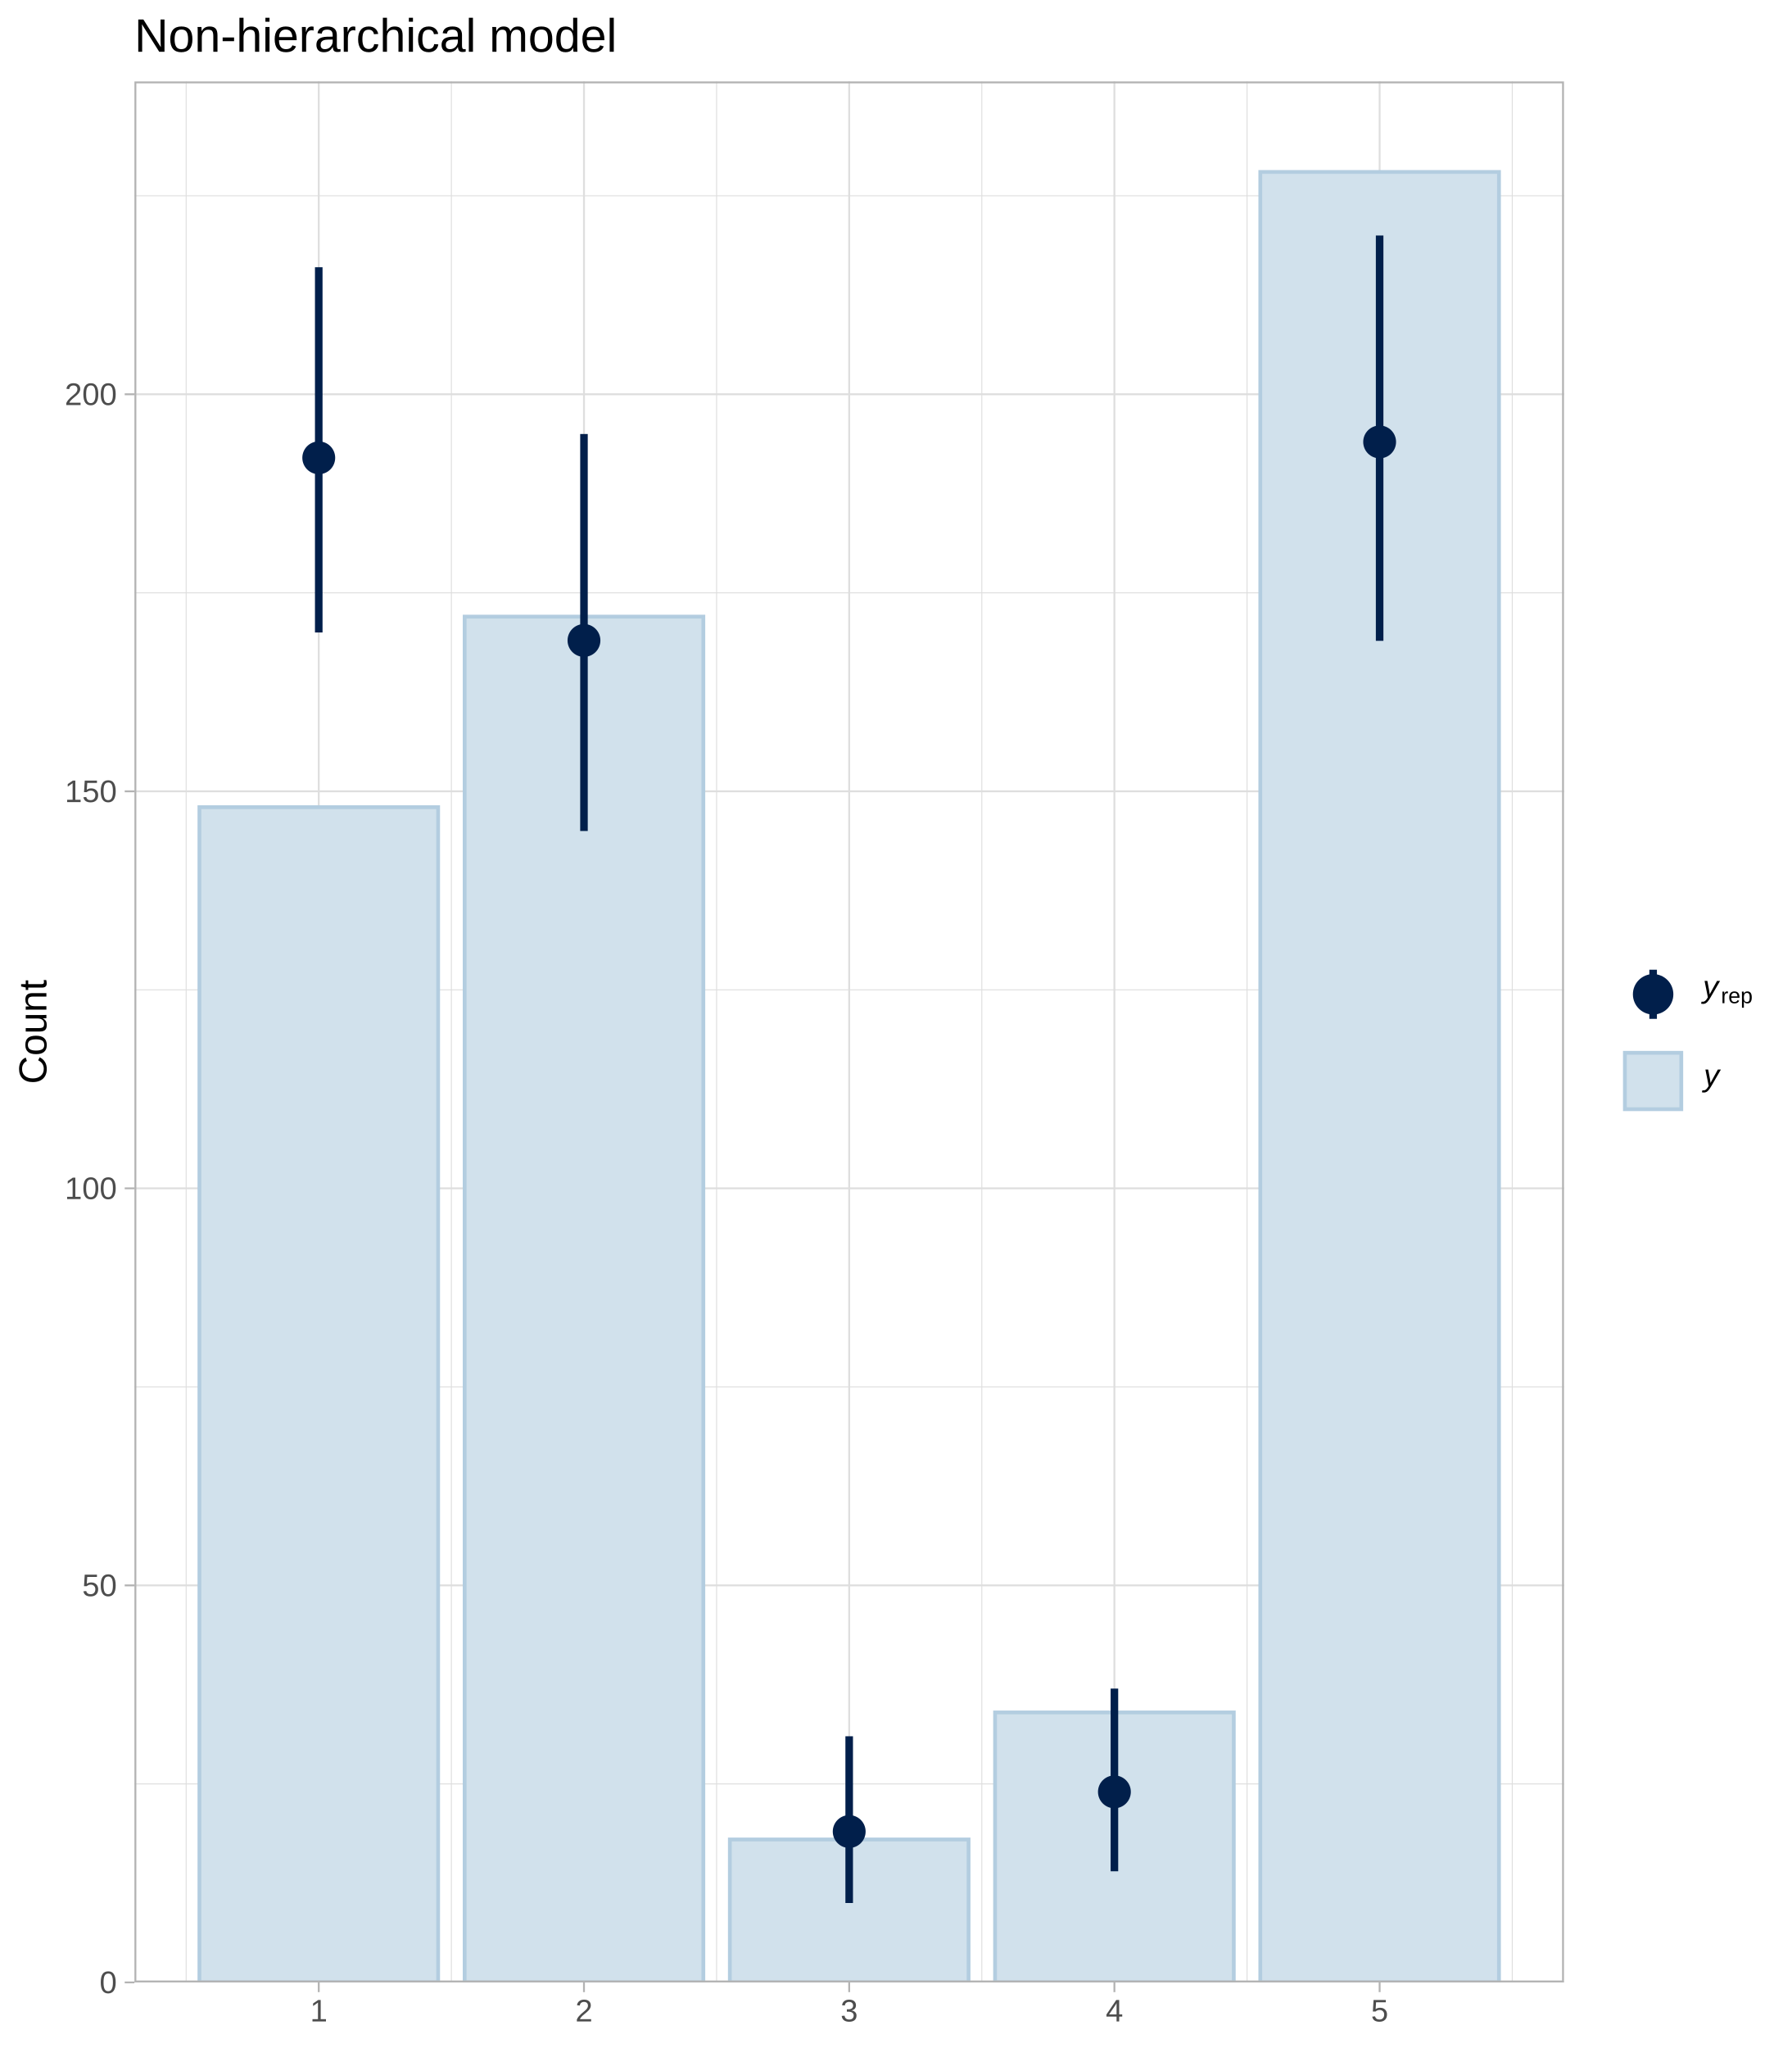
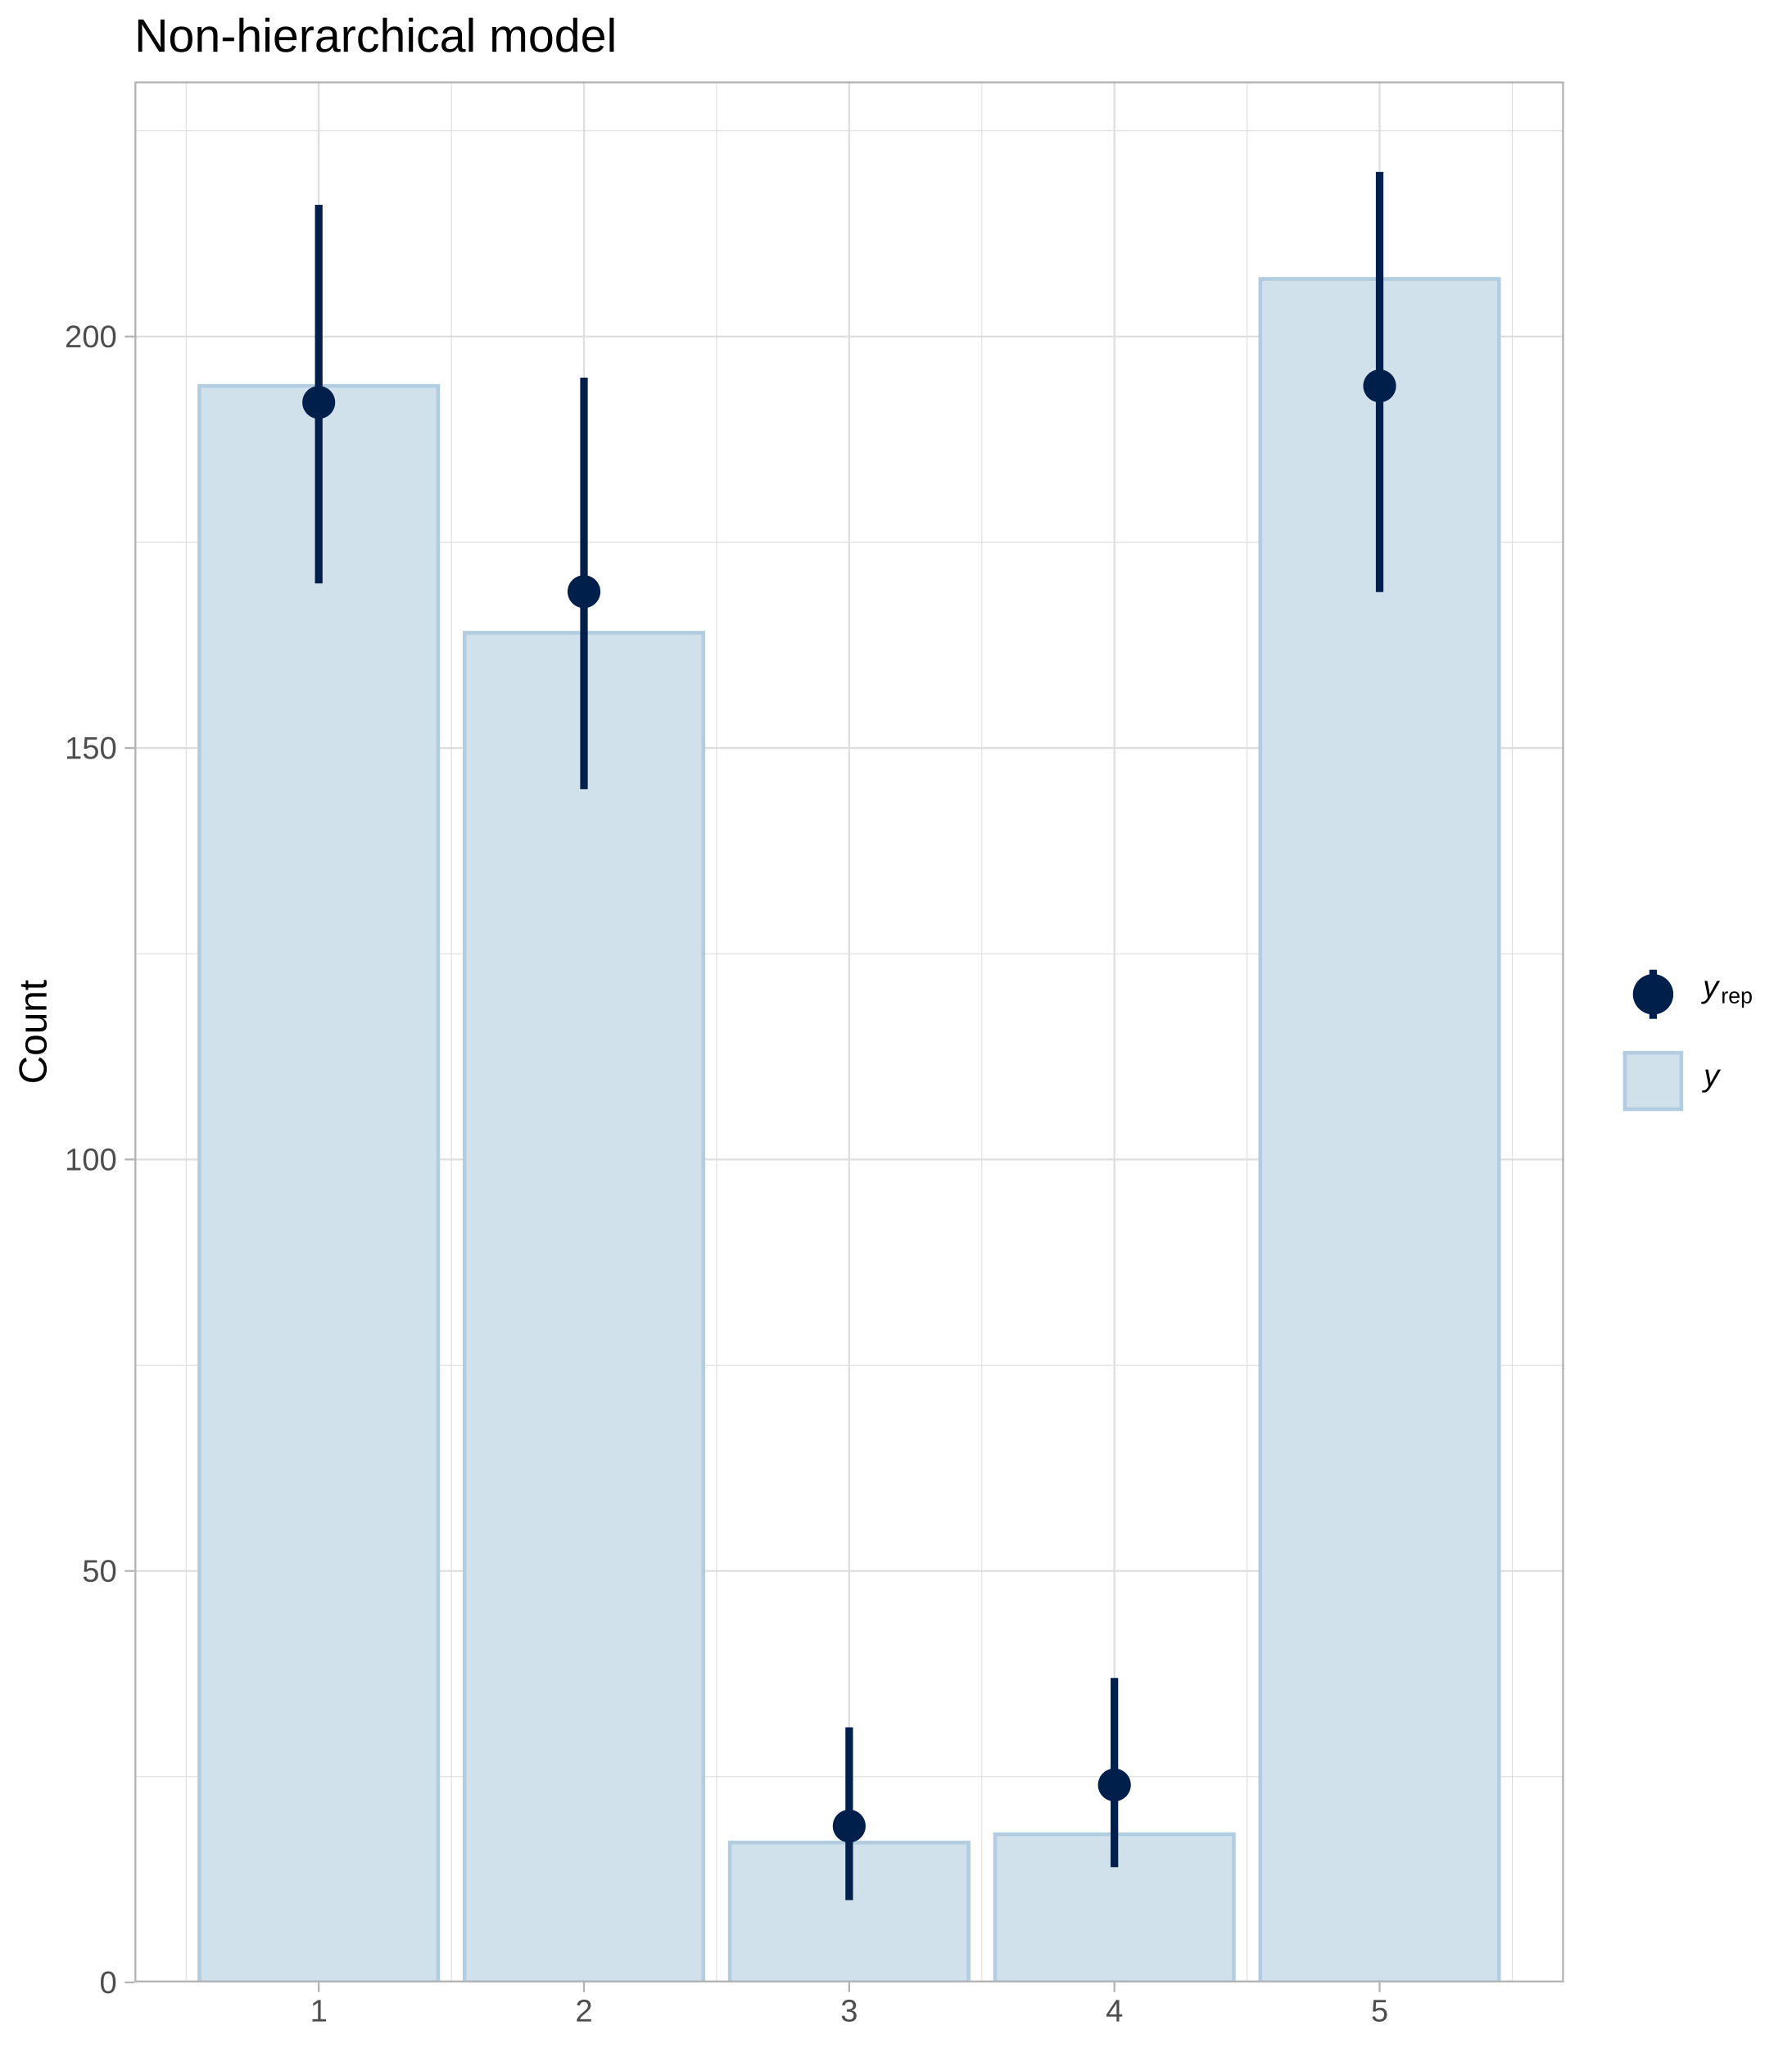
<svg xmlns="http://www.w3.org/2000/svg" viewBox="0 0 504.00 576.00">
  <defs>
    <style type="text/css">
    line, polyline, polygon, path, rect, circle {
      fill: none;
      stroke: #000000;
      stroke-linecap: round;
      stroke-linejoin: round;
      stroke-miterlimit: 10.00;
    }
  </style>
  </defs>
  <rect width="100%" height="100%" style="stroke: none; fill: #FFFFFF;" />
  <rect x="0.00" y="0.00" width="504.00" height="576.00" style="stroke-width: 1.07; stroke: #FFFFFF; fill: #FFFFFF;" />
  <defs>
    <clipPath id="cpMzcuODJ8NDM5Ljk3fDU1Ny41NXwyMi45MA==">
      <rect x="37.82" y="22.90" width="402.15" height="534.65" />
    </clipPath>
  </defs>
  <rect x="37.82" y="22.90" width="402.15" height="534.65" style="stroke-width: 1.07; stroke: none; fill: #FFFFFF;" clip-path="url(#cpMzcuODJ8NDM5Ljk3fDU1Ny41NXwyMi45MA==)" />
-   <polyline points="37.82,501.72 439.97,501.72 " style="stroke-width: 0.27; stroke: #DEDEDE; stroke-linecap: butt;" clip-path="url(#cpMzcuODJ8NDM5Ljk3fDU1Ny41NXwyMi45MA==)" />
-   <polyline points="37.82,390.06 439.97,390.06 " style="stroke-width: 0.27; stroke: #DEDEDE; stroke-linecap: butt;" clip-path="url(#cpMzcuODJ8NDM5Ljk3fDU1Ny41NXwyMi45MA==)" />
-   <polyline points="37.82,278.39 439.97,278.39 " style="stroke-width: 0.27; stroke: #DEDEDE; stroke-linecap: butt;" clip-path="url(#cpMzcuODJ8NDM5Ljk3fDU1Ny41NXwyMi45MA==)" />
-   <polyline points="37.82,166.73 439.97,166.73 " style="stroke-width: 0.27; stroke: #DEDEDE; stroke-linecap: butt;" clip-path="url(#cpMzcuODJ8NDM5Ljk3fDU1Ny41NXwyMi45MA==)" />
-   <polyline points="37.82,55.06 439.97,55.06 " style="stroke-width: 0.27; stroke: #DEDEDE; stroke-linecap: butt;" clip-path="url(#cpMzcuODJ8NDM5Ljk3fDU1Ny41NXwyMi45MA==)" />
+   <polyline points="37.82,499.69 439.97,499.69 " style="stroke-width: 0.27; stroke: #DEDEDE; stroke-linecap: butt;" clip-path="url(#cpMzcuODJ8NDM5Ljk3fDU1Ny41NXwyMi45MA==)" />
+   <polyline points="37.82,383.97 439.97,383.97 " style="stroke-width: 0.27; stroke: #DEDEDE; stroke-linecap: butt;" clip-path="url(#cpMzcuODJ8NDM5Ljk3fDU1Ny41NXwyMi45MA==)" />
+   <polyline points="37.82,268.24 439.97,268.24 " style="stroke-width: 0.27; stroke: #DEDEDE; stroke-linecap: butt;" clip-path="url(#cpMzcuODJ8NDM5Ljk3fDU1Ny41NXwyMi45MA==)" />
+   <polyline points="37.82,152.51 439.97,152.51 " style="stroke-width: 0.27; stroke: #DEDEDE; stroke-linecap: butt;" clip-path="url(#cpMzcuODJ8NDM5Ljk3fDU1Ny41NXwyMi45MA==)" />
+   <polyline points="37.82,36.79 439.97,36.79 " style="stroke-width: 0.27; stroke: #DEDEDE; stroke-linecap: butt;" clip-path="url(#cpMzcuODJ8NDM5Ljk3fDU1Ny41NXwyMi45MA==)" />
  <polyline points="52.37,557.55 52.37,22.90 " style="stroke-width: 0.27; stroke: #DEDEDE; stroke-linecap: butt;" clip-path="url(#cpMzcuODJ8NDM5Ljk3fDU1Ny41NXwyMi45MA==)" />
  <polyline points="126.98,557.55 126.98,22.90 " style="stroke-width: 0.27; stroke: #DEDEDE; stroke-linecap: butt;" clip-path="url(#cpMzcuODJ8NDM5Ljk3fDU1Ny41NXwyMi45MA==)" />
  <polyline points="201.59,557.55 201.59,22.90 " style="stroke-width: 0.27; stroke: #DEDEDE; stroke-linecap: butt;" clip-path="url(#cpMzcuODJ8NDM5Ljk3fDU1Ny41NXwyMi45MA==)" />
  <polyline points="276.20,557.55 276.20,22.90 " style="stroke-width: 0.27; stroke: #DEDEDE; stroke-linecap: butt;" clip-path="url(#cpMzcuODJ8NDM5Ljk3fDU1Ny41NXwyMi45MA==)" />
  <polyline points="350.81,557.55 350.81,22.90 " style="stroke-width: 0.27; stroke: #DEDEDE; stroke-linecap: butt;" clip-path="url(#cpMzcuODJ8NDM5Ljk3fDU1Ny41NXwyMi45MA==)" />
  <polyline points="425.42,557.55 425.42,22.90 " style="stroke-width: 0.27; stroke: #DEDEDE; stroke-linecap: butt;" clip-path="url(#cpMzcuODJ8NDM5Ljk3fDU1Ny41NXwyMi45MA==)" />
  <polyline points="37.82,557.55 439.97,557.55 " style="stroke-width: 0.53; stroke: #DEDEDE; stroke-linecap: butt;" clip-path="url(#cpMzcuODJ8NDM5Ljk3fDU1Ny41NXwyMi45MA==)" />
-   <polyline points="37.82,445.89 439.97,445.89 " style="stroke-width: 0.53; stroke: #DEDEDE; stroke-linecap: butt;" clip-path="url(#cpMzcuODJ8NDM5Ljk3fDU1Ny41NXwyMi45MA==)" />
-   <polyline points="37.82,334.22 439.97,334.22 " style="stroke-width: 0.53; stroke: #DEDEDE; stroke-linecap: butt;" clip-path="url(#cpMzcuODJ8NDM5Ljk3fDU1Ny41NXwyMi45MA==)" />
-   <polyline points="37.82,222.56 439.97,222.56 " style="stroke-width: 0.53; stroke: #DEDEDE; stroke-linecap: butt;" clip-path="url(#cpMzcuODJ8NDM5Ljk3fDU1Ny41NXwyMi45MA==)" />
-   <polyline points="37.82,110.89 439.97,110.89 " style="stroke-width: 0.53; stroke: #DEDEDE; stroke-linecap: butt;" clip-path="url(#cpMzcuODJ8NDM5Ljk3fDU1Ny41NXwyMi45MA==)" />
+   <polyline points="37.82,441.83 439.97,441.83 " style="stroke-width: 0.53; stroke: #DEDEDE; stroke-linecap: butt;" clip-path="url(#cpMzcuODJ8NDM5Ljk3fDU1Ny41NXwyMi45MA==)" />
+   <polyline points="37.82,326.10 439.97,326.10 " style="stroke-width: 0.53; stroke: #DEDEDE; stroke-linecap: butt;" clip-path="url(#cpMzcuODJ8NDM5Ljk3fDU1Ny41NXwyMi45MA==)" />
+   <polyline points="37.82,210.38 439.97,210.38 " style="stroke-width: 0.53; stroke: #DEDEDE; stroke-linecap: butt;" clip-path="url(#cpMzcuODJ8NDM5Ljk3fDU1Ny41NXwyMi45MA==)" />
+   <polyline points="37.82,94.65 439.97,94.65 " style="stroke-width: 0.53; stroke: #DEDEDE; stroke-linecap: butt;" clip-path="url(#cpMzcuODJ8NDM5Ljk3fDU1Ny41NXwyMi45MA==)" />
  <polyline points="89.67,557.55 89.67,22.90 " style="stroke-width: 0.53; stroke: #DEDEDE; stroke-linecap: butt;" clip-path="url(#cpMzcuODJ8NDM5Ljk3fDU1Ny41NXwyMi45MA==)" />
  <polyline points="164.28,557.55 164.28,22.90 " style="stroke-width: 0.53; stroke: #DEDEDE; stroke-linecap: butt;" clip-path="url(#cpMzcuODJ8NDM5Ljk3fDU1Ny41NXwyMi45MA==)" />
  <polyline points="238.89,557.55 238.89,22.90 " style="stroke-width: 0.53; stroke: #DEDEDE; stroke-linecap: butt;" clip-path="url(#cpMzcuODJ8NDM5Ljk3fDU1Ny41NXwyMi45MA==)" />
  <polyline points="313.50,557.55 313.50,22.90 " style="stroke-width: 0.53; stroke: #DEDEDE; stroke-linecap: butt;" clip-path="url(#cpMzcuODJ8NDM5Ljk3fDU1Ny41NXwyMi45MA==)" />
  <polyline points="388.11,557.55 388.11,22.90 " style="stroke-width: 0.53; stroke: #DEDEDE; stroke-linecap: butt;" clip-path="url(#cpMzcuODJ8NDM5Ljk3fDU1Ny41NXwyMi45MA==)" />
-   <rect x="56.10" y="227.02" width="67.15" height="330.53" style="stroke-width: 1.07; stroke: #B3CDE0; stroke-linecap: square; stroke-linejoin: miter; fill: #D1E1EC;" clip-path="url(#cpMzcuODJ8NDM5Ljk3fDU1Ny41NXwyMi45MA==)" />
-   <rect x="130.71" y="173.43" width="67.15" height="384.13" style="stroke-width: 1.07; stroke: #B3CDE0; stroke-linecap: square; stroke-linejoin: miter; fill: #D1E1EC;" clip-path="url(#cpMzcuODJ8NDM5Ljk3fDU1Ny41NXwyMi45MA==)" />
-   <rect x="205.32" y="517.36" width="67.15" height="40.20" style="stroke-width: 1.07; stroke: #B3CDE0; stroke-linecap: square; stroke-linejoin: miter; fill: #D1E1EC;" clip-path="url(#cpMzcuODJ8NDM5Ljk3fDU1Ny41NXwyMi45MA==)" />
-   <rect x="279.93" y="481.62" width="67.15" height="75.93" style="stroke-width: 1.07; stroke: #B3CDE0; stroke-linecap: square; stroke-linejoin: miter; fill: #D1E1EC;" clip-path="url(#cpMzcuODJ8NDM5Ljk3fDU1Ny41NXwyMi45MA==)" />
-   <rect x="354.54" y="48.36" width="67.15" height="509.19" style="stroke-width: 1.07; stroke: #B3CDE0; stroke-linecap: square; stroke-linejoin: miter; fill: #D1E1EC;" clip-path="url(#cpMzcuODJ8NDM5Ljk3fDU1Ny41NXwyMi45MA==)" />
-   <line x1="89.67" y1="177.89" x2="89.67" y2="75.16" style="stroke-width: 2.13; stroke: #011F4B; stroke-linecap: butt;" clip-path="url(#cpMzcuODJ8NDM5Ljk3fDU1Ny41NXwyMi45MA==)" />
-   <line x1="164.28" y1="233.72" x2="164.28" y2="122.06" style="stroke-width: 2.13; stroke: #011F4B; stroke-linecap: butt;" clip-path="url(#cpMzcuODJ8NDM5Ljk3fDU1Ny41NXwyMi45MA==)" />
-   <line x1="238.89" y1="535.22" x2="238.89" y2="488.32" style="stroke-width: 2.13; stroke: #011F4B; stroke-linecap: butt;" clip-path="url(#cpMzcuODJ8NDM5Ljk3fDU1Ny41NXwyMi45MA==)" />
-   <line x1="313.50" y1="526.29" x2="313.50" y2="474.92" style="stroke-width: 2.13; stroke: #011F4B; stroke-linecap: butt;" clip-path="url(#cpMzcuODJ8NDM5Ljk3fDU1Ny41NXwyMi45MA==)" />
-   <line x1="388.11" y1="180.24" x2="388.11" y2="66.23" style="stroke-width: 2.13; stroke: #011F4B; stroke-linecap: butt;" clip-path="url(#cpMzcuODJ8NDM5Ljk3fDU1Ny41NXwyMi45MA==)" />
-   <circle cx="89.67" cy="128.76" r="3.91" style="stroke-width: 1.42; stroke: #011F4B; fill: #011F4B;" clip-path="url(#cpMzcuODJ8NDM5Ljk3fDU1Ny41NXwyMi45MA==)" />
-   <circle cx="164.28" cy="180.13" r="3.91" style="stroke-width: 1.42; stroke: #011F4B; fill: #011F4B;" clip-path="url(#cpMzcuODJ8NDM5Ljk3fDU1Ny41NXwyMi45MA==)" />
-   <circle cx="238.89" cy="515.12" r="3.91" style="stroke-width: 1.42; stroke: #011F4B; fill: #011F4B;" clip-path="url(#cpMzcuODJ8NDM5Ljk3fDU1Ny41NXwyMi45MA==)" />
-   <circle cx="313.50" cy="503.96" r="3.91" style="stroke-width: 1.42; stroke: #011F4B; fill: #011F4B;" clip-path="url(#cpMzcuODJ8NDM5Ljk3fDU1Ny41NXwyMi45MA==)" />
-   <circle cx="388.11" cy="124.29" r="3.91" style="stroke-width: 1.42; stroke: #011F4B; fill: #011F4B;" clip-path="url(#cpMzcuODJ8NDM5Ljk3fDU1Ny41NXwyMi45MA==)" />
+   <rect x="56.10" y="108.54" width="67.15" height="449.02" style="stroke-width: 1.07; stroke: #B3CDE0; stroke-linecap: square; stroke-linejoin: miter; fill: #D1E1EC;" clip-path="url(#cpMzcuODJ8NDM5Ljk3fDU1Ny41NXwyMi45MA==)" />
+   <rect x="130.71" y="177.97" width="67.15" height="379.58" style="stroke-width: 1.07; stroke: #B3CDE0; stroke-linecap: square; stroke-linejoin: miter; fill: #D1E1EC;" clip-path="url(#cpMzcuODJ8NDM5Ljk3fDU1Ny41NXwyMi45MA==)" />
+   <rect x="205.32" y="518.21" width="67.15" height="39.35" style="stroke-width: 1.07; stroke: #B3CDE0; stroke-linecap: square; stroke-linejoin: miter; fill: #D1E1EC;" clip-path="url(#cpMzcuODJ8NDM5Ljk3fDU1Ny41NXwyMi45MA==)" />
+   <rect x="279.93" y="515.89" width="67.15" height="41.66" style="stroke-width: 1.07; stroke: #B3CDE0; stroke-linecap: square; stroke-linejoin: miter; fill: #D1E1EC;" clip-path="url(#cpMzcuODJ8NDM5Ljk3fDU1Ny41NXwyMi45MA==)" />
+   <rect x="354.54" y="78.45" width="67.15" height="479.11" style="stroke-width: 1.07; stroke: #B3CDE0; stroke-linecap: square; stroke-linejoin: miter; fill: #D1E1EC;" clip-path="url(#cpMzcuODJ8NDM5Ljk3fDU1Ny41NXwyMi45MA==)" />
+   <line x1="89.67" y1="164.09" x2="89.67" y2="57.62" style="stroke-width: 2.13; stroke: #011F4B; stroke-linecap: butt;" clip-path="url(#cpMzcuODJ8NDM5Ljk3fDU1Ny41NXwyMi45MA==)" />
+   <line x1="164.28" y1="221.95" x2="164.28" y2="106.22" style="stroke-width: 2.13; stroke: #011F4B; stroke-linecap: butt;" clip-path="url(#cpMzcuODJ8NDM5Ljk3fDU1Ny41NXwyMi45MA==)" />
+   <line x1="238.89" y1="534.41" x2="238.89" y2="485.80" style="stroke-width: 2.13; stroke: #011F4B; stroke-linecap: butt;" clip-path="url(#cpMzcuODJ8NDM5Ljk3fDU1Ny41NXwyMi45MA==)" />
+   <line x1="313.50" y1="525.15" x2="313.50" y2="471.92" style="stroke-width: 2.13; stroke: #011F4B; stroke-linecap: butt;" clip-path="url(#cpMzcuODJ8NDM5Ljk3fDU1Ny41NXwyMi45MA==)" />
+   <line x1="388.11" y1="166.52" x2="388.11" y2="48.36" style="stroke-width: 2.13; stroke: #011F4B; stroke-linecap: butt;" clip-path="url(#cpMzcuODJ8NDM5Ljk3fDU1Ny41NXwyMi45MA==)" />
+   <circle cx="89.67" cy="113.17" r="3.91" style="stroke-width: 1.42; stroke: #011F4B; fill: #011F4B;" clip-path="url(#cpMzcuODJ8NDM5Ljk3fDU1Ny41NXwyMi45MA==)" />
+   <circle cx="164.28" cy="166.40" r="3.91" style="stroke-width: 1.42; stroke: #011F4B; fill: #011F4B;" clip-path="url(#cpMzcuODJ8NDM5Ljk3fDU1Ny41NXwyMi45MA==)" />
+   <circle cx="238.89" cy="513.58" r="3.91" style="stroke-width: 1.42; stroke: #011F4B; fill: #011F4B;" clip-path="url(#cpMzcuODJ8NDM5Ljk3fDU1Ny41NXwyMi45MA==)" />
+   <circle cx="313.50" cy="502.01" r="3.91" style="stroke-width: 1.42; stroke: #011F4B; fill: #011F4B;" clip-path="url(#cpMzcuODJ8NDM5Ljk3fDU1Ny41NXwyMi45MA==)" />
+   <circle cx="388.11" cy="108.54" r="3.91" style="stroke-width: 1.42; stroke: #011F4B; fill: #011F4B;" clip-path="url(#cpMzcuODJ8NDM5Ljk3fDU1Ny41NXwyMi45MA==)" />
  <rect x="37.82" y="22.90" width="402.15" height="534.65" style="stroke-width: 1.07; stroke: #B3B3B3;" clip-path="url(#cpMzcuODJ8NDM5Ljk3fDU1Ny41NXwyMi45MA==)" />
  <defs>
    <clipPath id="cpMC4wMHw1MDQuMDB8NTc2LjAwfDAuMDA=">
      <rect x="0.00" y="0.00" width="504.00" height="576.00" />
    </clipPath>
  </defs>
  <g clip-path="url(#cpMC4wMHw1MDQuMDB8NTc2LjAwfDAuMDA=)">
    <text x="28.00" y="560.58" style="font-size: 8.80px; fill: #4D4D4D; font-family: Arimo;" textLength="4.89px" lengthAdjust="spacingAndGlyphs">0</text>
  </g>
  <g clip-path="url(#cpMC4wMHw1MDQuMDB8NTc2LjAwfDAuMDA=)">
-     <text x="23.10" y="448.92" style="font-size: 8.80px; fill: #4D4D4D; font-family: Arimo;" textLength="9.79px" lengthAdjust="spacingAndGlyphs">50</text>
+     <text x="23.10" y="444.86" style="font-size: 8.80px; fill: #4D4D4D; font-family: Arimo;" textLength="9.79px" lengthAdjust="spacingAndGlyphs">50</text>
  </g>
  <g clip-path="url(#cpMC4wMHw1MDQuMDB8NTc2LjAwfDAuMDA=)">
-     <text x="18.21" y="337.25" style="font-size: 8.80px; fill: #4D4D4D; font-family: Arimo;" textLength="14.68px" lengthAdjust="spacingAndGlyphs">100</text>
+     <text x="18.21" y="329.13" style="font-size: 8.80px; fill: #4D4D4D; font-family: Arimo;" textLength="14.68px" lengthAdjust="spacingAndGlyphs">100</text>
  </g>
  <g clip-path="url(#cpMC4wMHw1MDQuMDB8NTc2LjAwfDAuMDA=)">
-     <text x="18.21" y="225.59" style="font-size: 8.80px; fill: #4D4D4D; font-family: Arimo;" textLength="14.68px" lengthAdjust="spacingAndGlyphs">150</text>
+     <text x="18.21" y="213.40" style="font-size: 8.80px; fill: #4D4D4D; font-family: Arimo;" textLength="14.68px" lengthAdjust="spacingAndGlyphs">150</text>
  </g>
  <g clip-path="url(#cpMC4wMHw1MDQuMDB8NTc2LjAwfDAuMDA=)">
-     <text x="18.21" y="113.92" style="font-size: 8.80px; fill: #4D4D4D; font-family: Arimo;" textLength="14.68px" lengthAdjust="spacingAndGlyphs">200</text>
+     <text x="18.21" y="97.68" style="font-size: 8.80px; fill: #4D4D4D; font-family: Arimo;" textLength="14.68px" lengthAdjust="spacingAndGlyphs">200</text>
  </g>
  <polyline points="35.08,557.55 37.82,557.55 " style="stroke-width: 0.53; stroke: #B3B3B3; stroke-linecap: butt;" clip-path="url(#cpMC4wMHw1MDQuMDB8NTc2LjAwfDAuMDA=)" />
-   <polyline points="35.08,445.89 37.82,445.89 " style="stroke-width: 0.53; stroke: #B3B3B3; stroke-linecap: butt;" clip-path="url(#cpMC4wMHw1MDQuMDB8NTc2LjAwfDAuMDA=)" />
-   <polyline points="35.08,334.22 37.82,334.22 " style="stroke-width: 0.53; stroke: #B3B3B3; stroke-linecap: butt;" clip-path="url(#cpMC4wMHw1MDQuMDB8NTc2LjAwfDAuMDA=)" />
-   <polyline points="35.08,222.56 37.82,222.56 " style="stroke-width: 0.53; stroke: #B3B3B3; stroke-linecap: butt;" clip-path="url(#cpMC4wMHw1MDQuMDB8NTc2LjAwfDAuMDA=)" />
-   <polyline points="35.08,110.89 37.82,110.89 " style="stroke-width: 0.53; stroke: #B3B3B3; stroke-linecap: butt;" clip-path="url(#cpMC4wMHw1MDQuMDB8NTc2LjAwfDAuMDA=)" />
+   <polyline points="35.08,441.83 37.82,441.83 " style="stroke-width: 0.53; stroke: #B3B3B3; stroke-linecap: butt;" clip-path="url(#cpMC4wMHw1MDQuMDB8NTc2LjAwfDAuMDA=)" />
+   <polyline points="35.08,326.10 37.82,326.10 " style="stroke-width: 0.53; stroke: #B3B3B3; stroke-linecap: butt;" clip-path="url(#cpMC4wMHw1MDQuMDB8NTc2LjAwfDAuMDA=)" />
+   <polyline points="35.08,210.38 37.82,210.38 " style="stroke-width: 0.53; stroke: #B3B3B3; stroke-linecap: butt;" clip-path="url(#cpMC4wMHw1MDQuMDB8NTc2LjAwfDAuMDA=)" />
+   <polyline points="35.08,94.65 37.82,94.65 " style="stroke-width: 0.53; stroke: #B3B3B3; stroke-linecap: butt;" clip-path="url(#cpMC4wMHw1MDQuMDB8NTc2LjAwfDAuMDA=)" />
  <polyline points="89.67,560.29 89.67,557.55 " style="stroke-width: 0.53; stroke: #B3B3B3; stroke-linecap: butt;" clip-path="url(#cpMC4wMHw1MDQuMDB8NTc2LjAwfDAuMDA=)" />
  <polyline points="164.28,560.29 164.28,557.55 " style="stroke-width: 0.53; stroke: #B3B3B3; stroke-linecap: butt;" clip-path="url(#cpMC4wMHw1MDQuMDB8NTc2LjAwfDAuMDA=)" />
  <polyline points="238.89,560.29 238.89,557.55 " style="stroke-width: 0.53; stroke: #B3B3B3; stroke-linecap: butt;" clip-path="url(#cpMC4wMHw1MDQuMDB8NTc2LjAwfDAuMDA=)" />
  <polyline points="313.50,560.29 313.50,557.55 " style="stroke-width: 0.53; stroke: #B3B3B3; stroke-linecap: butt;" clip-path="url(#cpMC4wMHw1MDQuMDB8NTc2LjAwfDAuMDA=)" />
  <polyline points="388.11,560.29 388.11,557.55 " style="stroke-width: 0.53; stroke: #B3B3B3; stroke-linecap: butt;" clip-path="url(#cpMC4wMHw1MDQuMDB8NTc2LjAwfDAuMDA=)" />
  <g clip-path="url(#cpMC4wMHw1MDQuMDB8NTc2LjAwfDAuMDA=)">
    <text x="87.23" y="568.54" style="font-size: 8.80px; fill: #4D4D4D; font-family: Arimo;" textLength="4.89px" lengthAdjust="spacingAndGlyphs">1</text>
  </g>
  <g clip-path="url(#cpMC4wMHw1MDQuMDB8NTc2LjAwfDAuMDA=)">
    <text x="161.84" y="568.54" style="font-size: 8.80px; fill: #4D4D4D; font-family: Arimo;" textLength="4.89px" lengthAdjust="spacingAndGlyphs">2</text>
  </g>
  <g clip-path="url(#cpMC4wMHw1MDQuMDB8NTc2LjAwfDAuMDA=)">
    <text x="236.45" y="568.54" style="font-size: 8.80px; fill: #4D4D4D; font-family: Arimo;" textLength="4.89px" lengthAdjust="spacingAndGlyphs">3</text>
  </g>
  <g clip-path="url(#cpMC4wMHw1MDQuMDB8NTc2LjAwfDAuMDA=)">
    <text x="311.06" y="568.54" style="font-size: 8.80px; fill: #4D4D4D; font-family: Arimo;" textLength="4.89px" lengthAdjust="spacingAndGlyphs">4</text>
  </g>
  <g clip-path="url(#cpMC4wMHw1MDQuMDB8NTc2LjAwfDAuMDA=)">
    <text x="385.67" y="568.54" style="font-size: 8.80px; fill: #4D4D4D; font-family: Arimo;" textLength="4.89px" lengthAdjust="spacingAndGlyphs">5</text>
  </g>
  <g clip-path="url(#cpMC4wMHw1MDQuMDB8NTc2LjAwfDAuMDA=)">
    <text transform="translate(13.05,304.90) rotate(-90)" style="font-size: 11.00px; font-family: Arimo;" textLength="29.35px" lengthAdjust="spacingAndGlyphs">Count</text>
  </g>
  <rect x="450.93" y="262.30" width="47.59" height="31.47" style="stroke-width: 1.07; stroke: none; fill: #FFFFFF;" clip-path="url(#cpMC4wMHw1MDQuMDB8NTc2LjAwfDAuMDA=)" />
  <rect x="456.41" y="271.01" width="17.28" height="17.28" style="stroke-width: 1.07; stroke: none; fill: #FFFFFF;" clip-path="url(#cpMC4wMHw1MDQuMDB8NTc2LjAwfDAuMDA=)" />
  <line x1="465.05" y1="286.56" x2="465.05" y2="272.74" style="stroke-width: 2.13; stroke: #011F4B; stroke-linecap: butt;" clip-path="url(#cpMC4wMHw1MDQuMDB8NTc2LjAwfDAuMDA=)" />
  <circle cx="465.05" cy="279.65" r="4.98" style="stroke-width: 1.42; stroke: #011F4B; fill: #011F4B;" clip-path="url(#cpMC4wMHw1MDQuMDB8NTc2LjAwfDAuMDA=)" />
  <g clip-path="url(#cpMC4wMHw1MDQuMDB8NTc2LjAwfDAuMDA=)">
    <text x="479.04" y="280.52" style="font-size: 8.80px; font-style: italic; font-family: Arimo;" textLength="4.40px" lengthAdjust="spacingAndGlyphs">y</text>
  </g>
  <g clip-path="url(#cpMC4wMHw1MDQuMDB8NTc2LjAwfDAuMDA=)">
    <text x="484.14" y="282.15" style="font-size: 6.16px; font-family: Arimo;" textLength="2.05px" lengthAdjust="spacingAndGlyphs">r</text>
  </g>
  <g clip-path="url(#cpMC4wMHw1MDQuMDB8NTc2LjAwfDAuMDA=)">
    <text x="486.19" y="282.15" style="font-size: 6.16px; font-family: Arimo;" textLength="3.43px" lengthAdjust="spacingAndGlyphs">e</text>
  </g>
  <g clip-path="url(#cpMC4wMHw1MDQuMDB8NTc2LjAwfDAuMDA=)">
    <text x="489.62" y="282.15" style="font-size: 6.16px; font-family: Arimo;" textLength="3.43px" lengthAdjust="spacingAndGlyphs">p</text>
  </g>
  <rect x="450.93" y="286.68" width="38.22" height="31.47" style="stroke-width: 1.07; stroke: none; fill: #FFFFFF;" clip-path="url(#cpMC4wMHw1MDQuMDB8NTc2LjAwfDAuMDA=)" />
  <rect x="456.41" y="295.40" width="17.28" height="17.28" style="stroke-width: 1.07; stroke: none; fill: #FFFFFF;" clip-path="url(#cpMC4wMHw1MDQuMDB8NTc2LjAwfDAuMDA=)" />
  <rect x="457.11" y="296.10" width="15.86" height="15.86" style="stroke-width: 1.07; stroke: #B3CDE0; stroke-linecap: square; stroke-linejoin: miter; fill: #D1E1EC;" clip-path="url(#cpMC4wMHw1MDQuMDB8NTc2LjAwfDAuMDA=)" />
  <g clip-path="url(#cpMC4wMHw1MDQuMDB8NTc2LjAwfDAuMDA=)">
    <text x="479.27" y="305.45" style="font-size: 8.80px; font-style: italic; font-family: Arimo;" textLength="4.40px" lengthAdjust="spacingAndGlyphs">y</text>
  </g>
  <g clip-path="url(#cpMC4wMHw1MDQuMDB8NTc2LjAwfDAuMDA=)">
    <text x="37.82" y="14.56" style="font-size: 13.20px; font-family: Arimo;" textLength="135.73px" lengthAdjust="spacingAndGlyphs">Non-hierarchical model</text>
  </g>
</svg>
